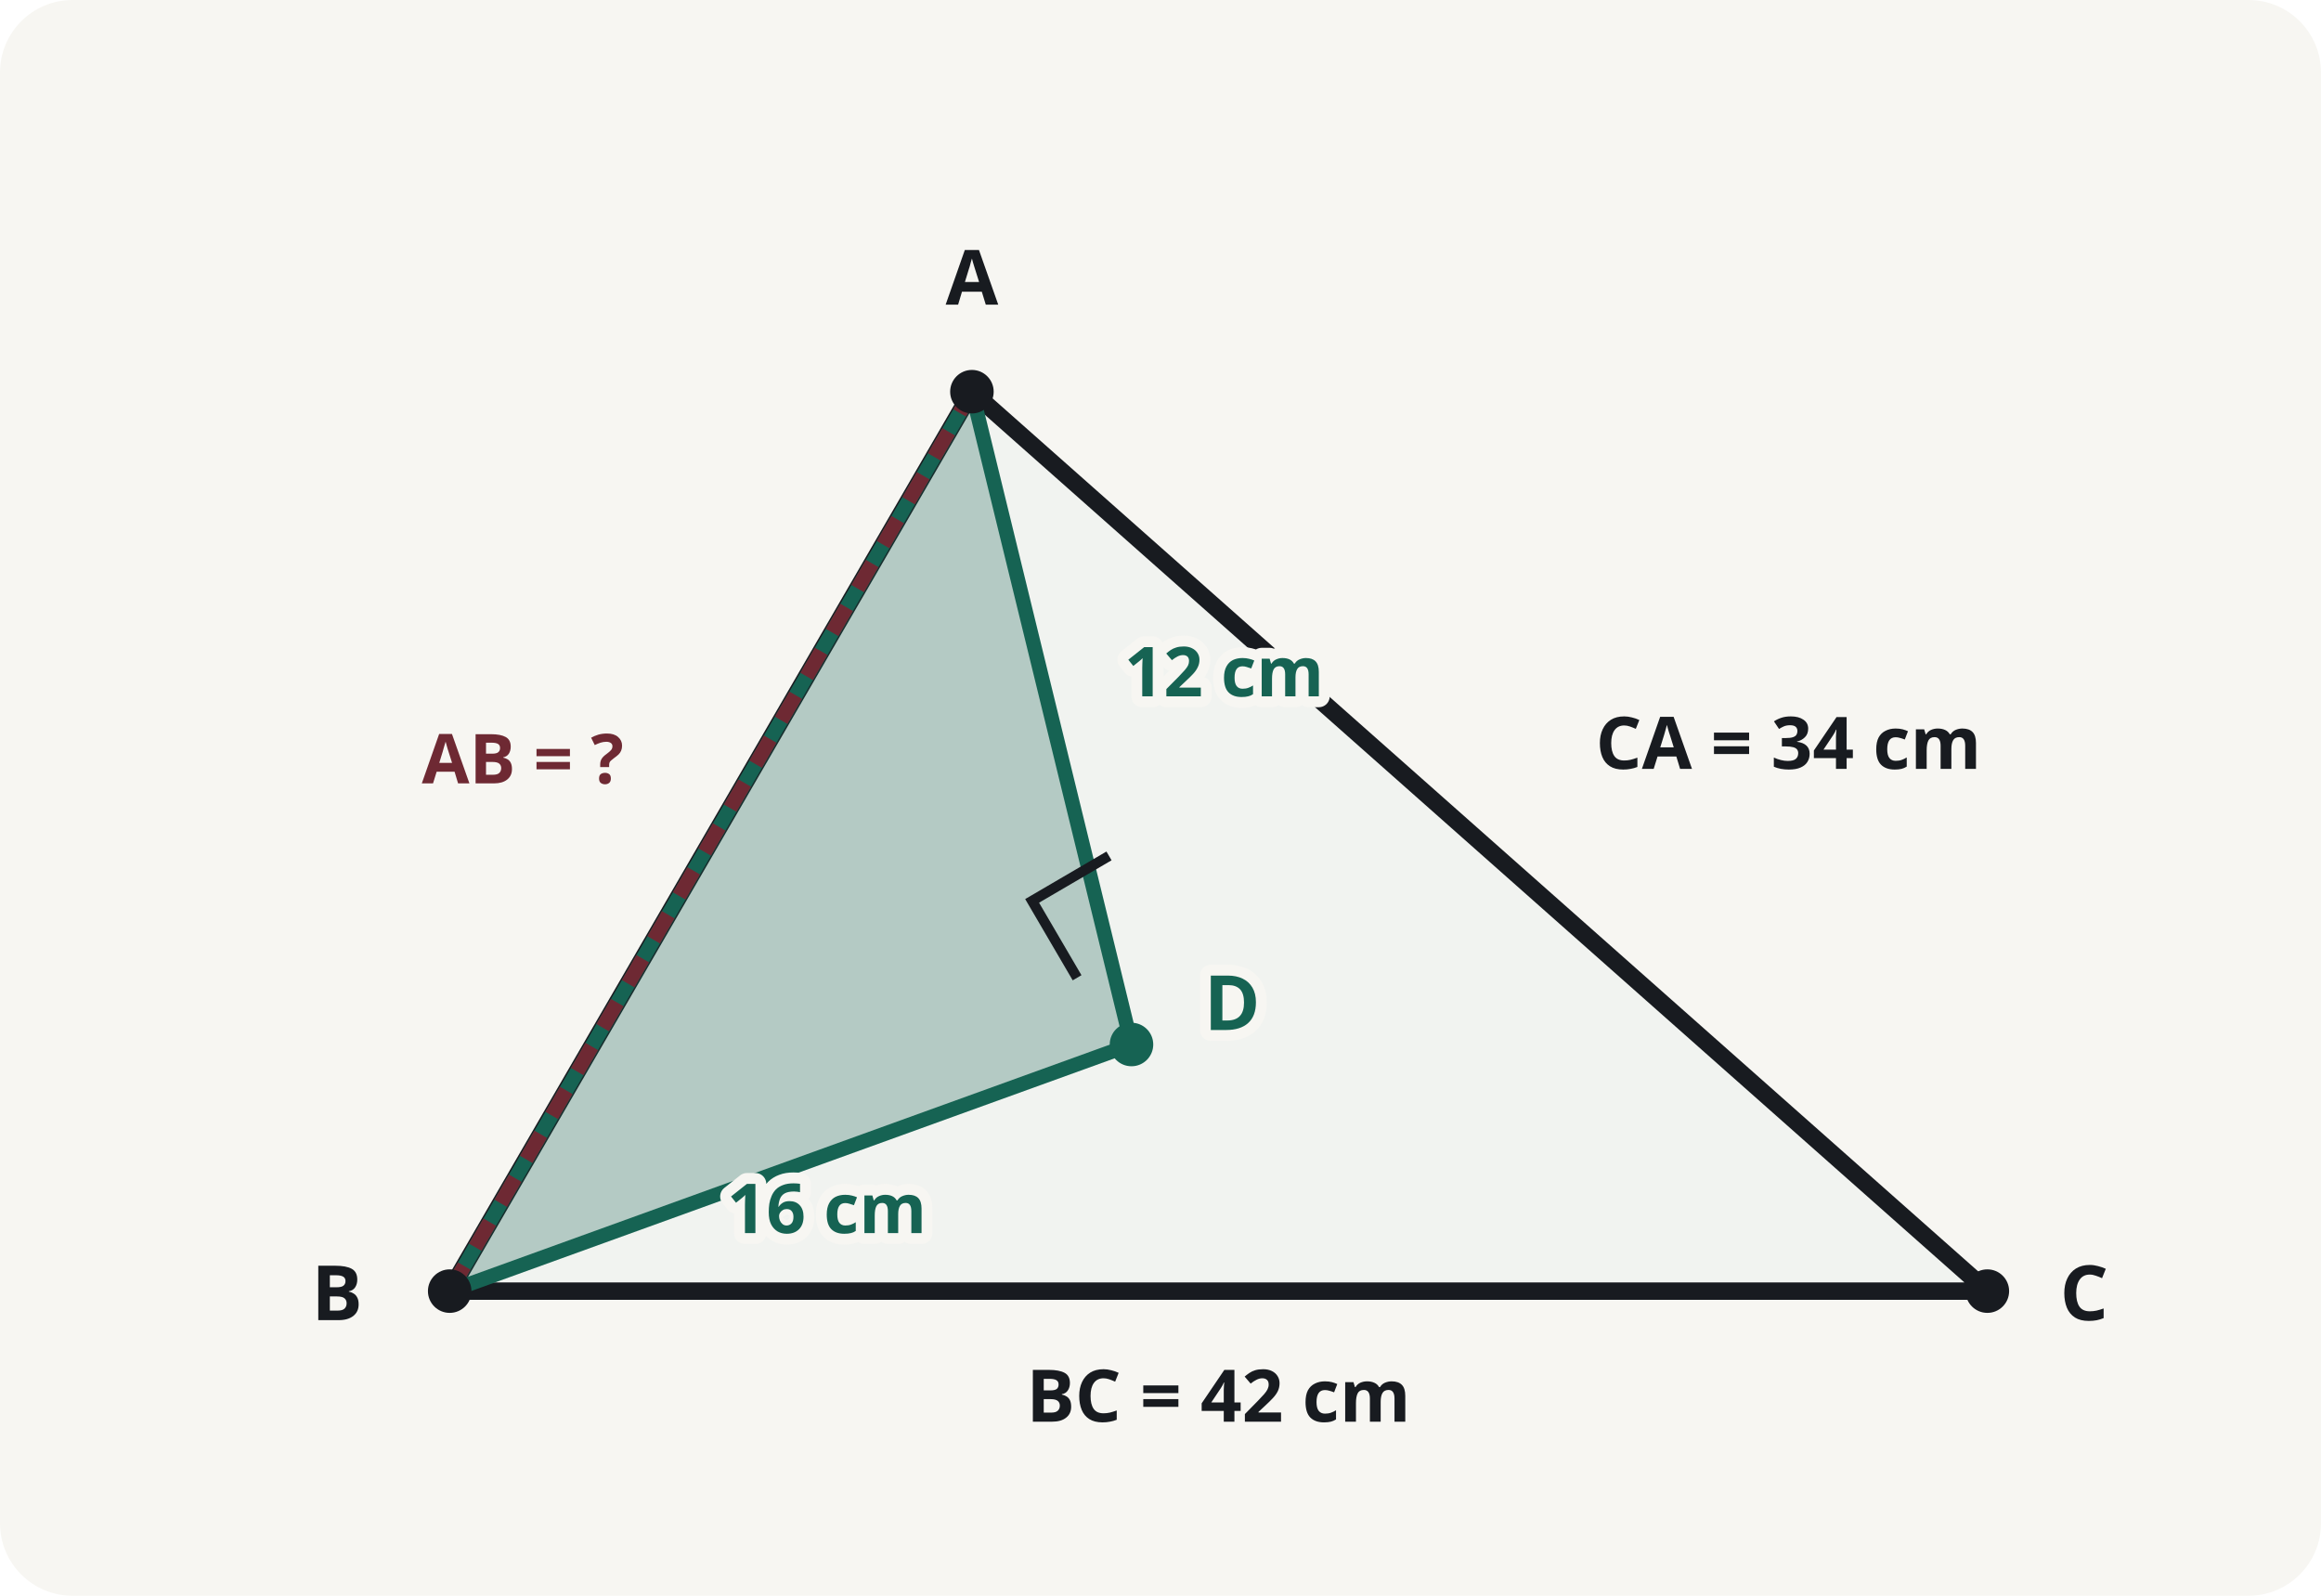
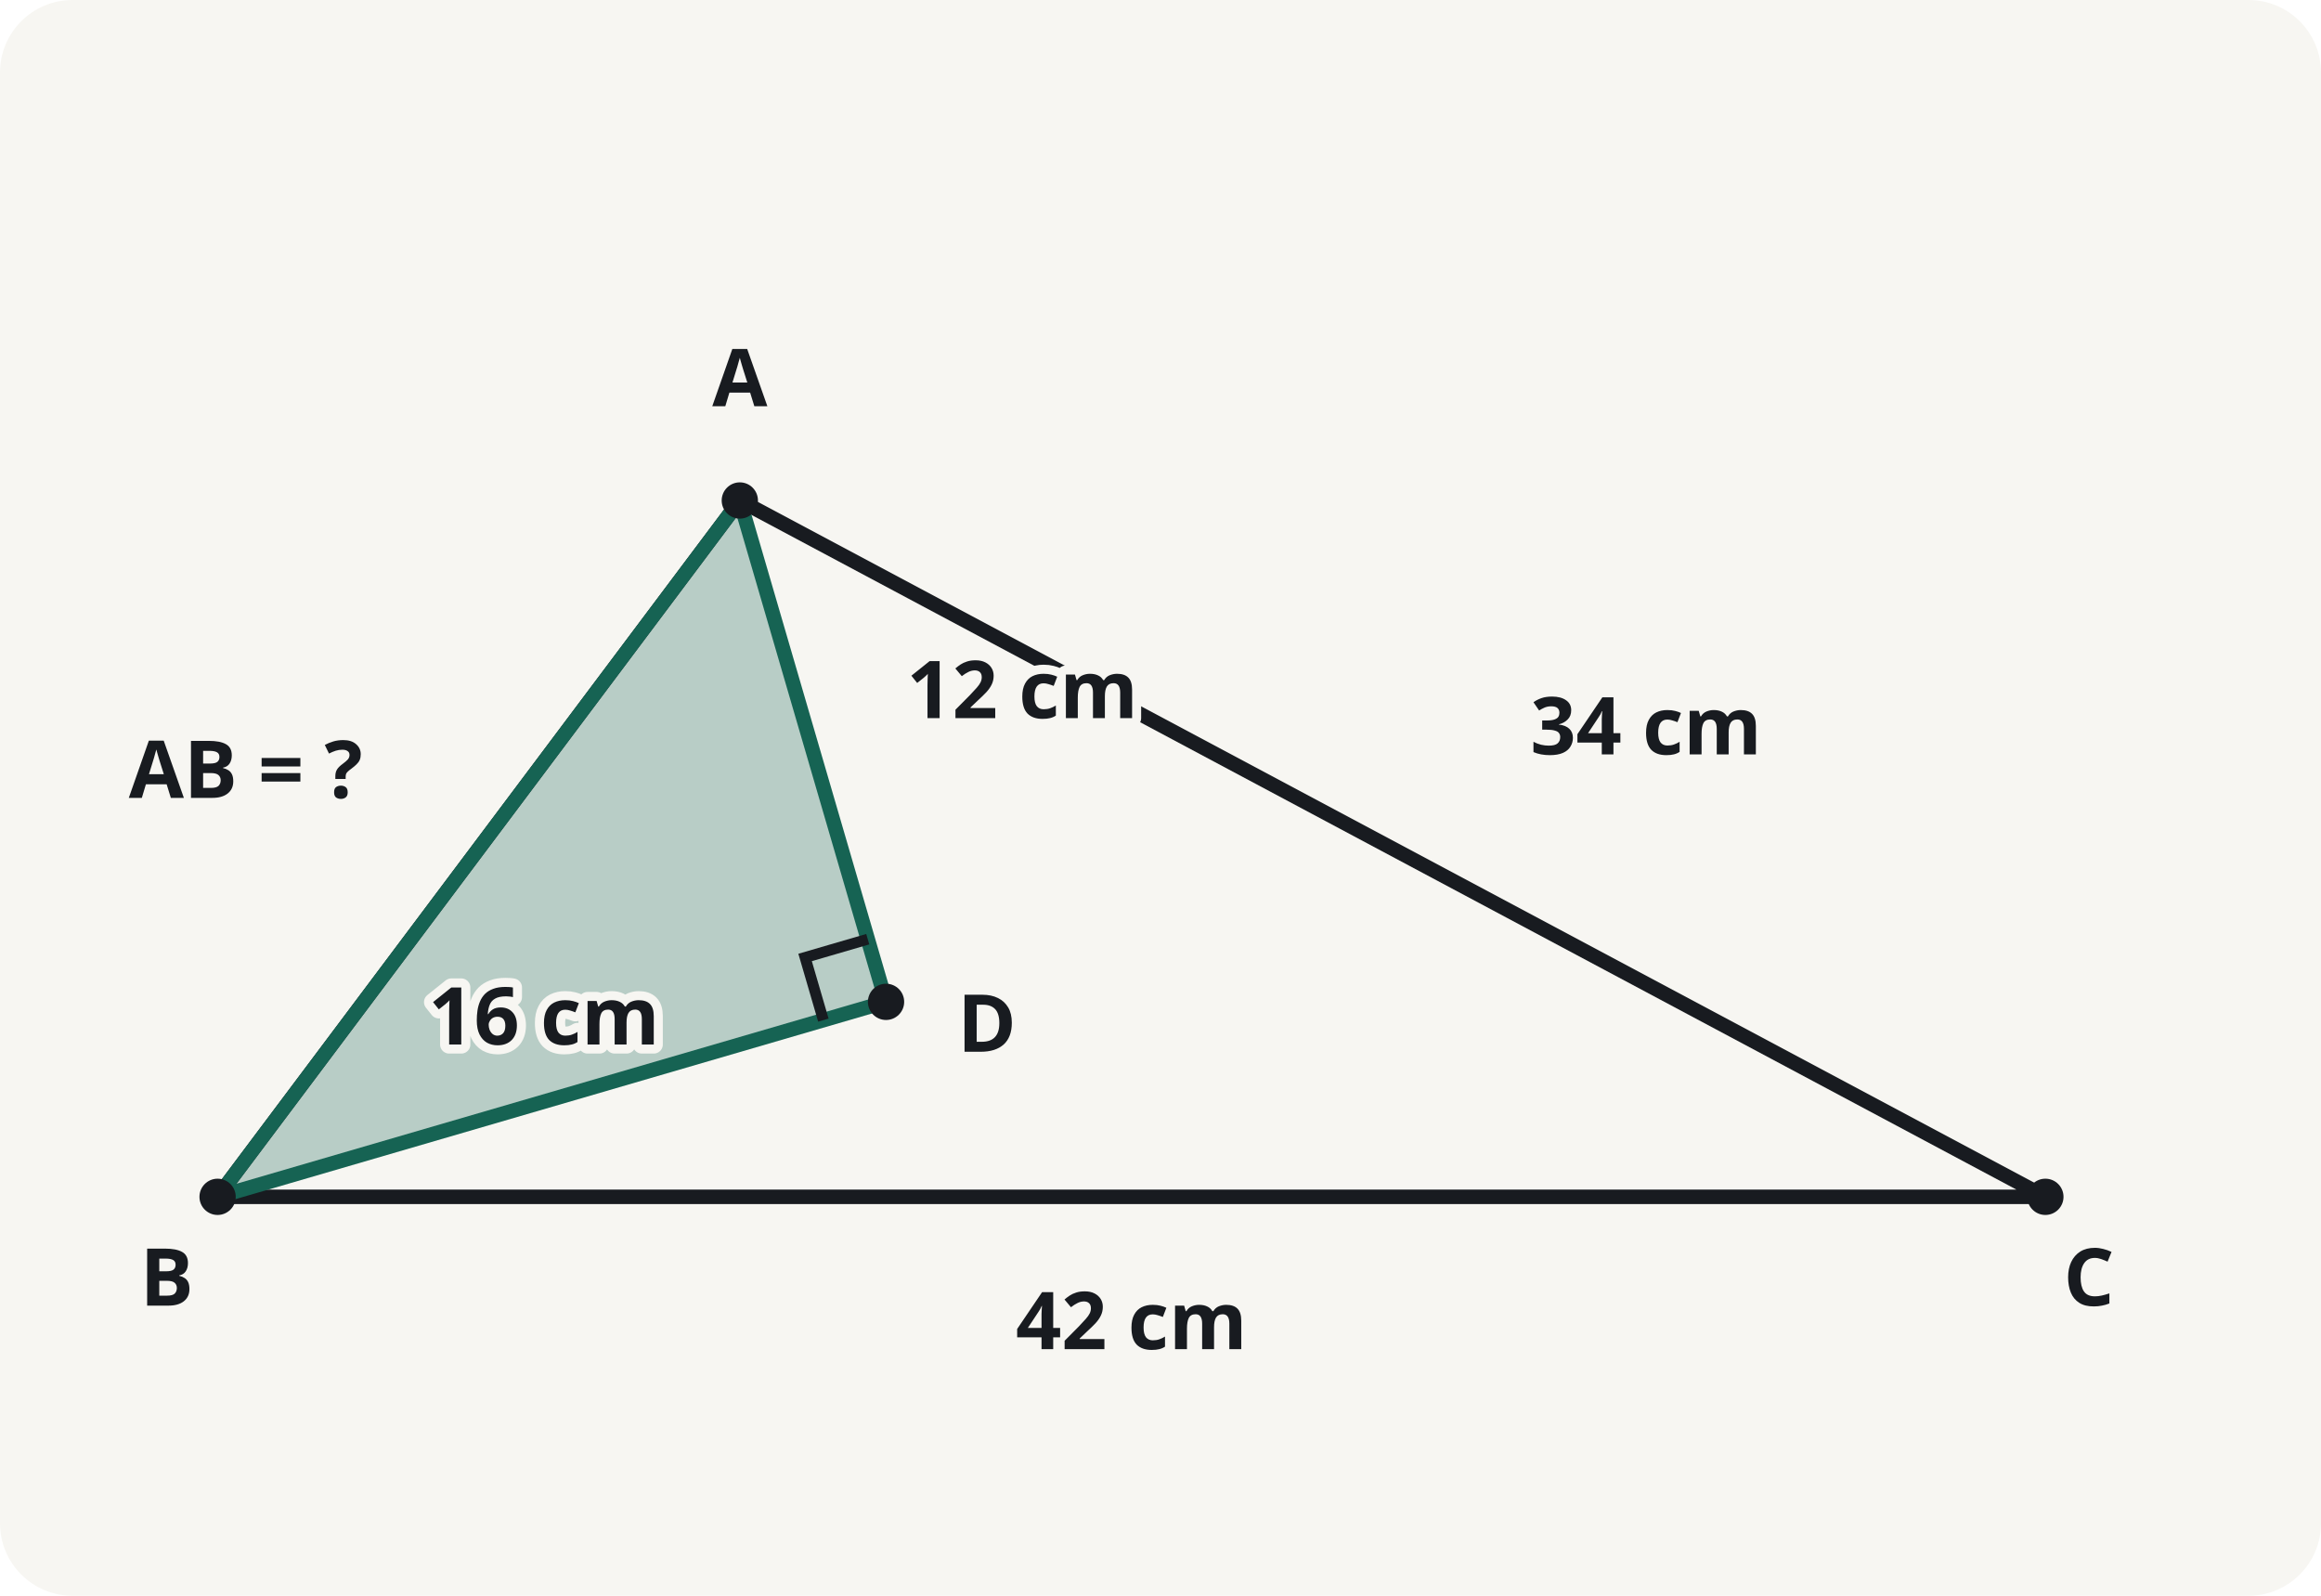
<svg xmlns="http://www.w3.org/2000/svg" viewBox="0 0 320 220" role="img" aria-labelledby="t desc">
-   <style>text{paint-order:stroke;stroke:#F7F6F2;stroke-width:3px;stroke-linejoin:round;}</style>
+   <style>text{paint-order:stroke;stroke:#F7F6F2;stroke-width:2.5px;stroke-linejoin:round;font-family:system-ui,sans-serif;font-size:11px;font-weight:700;}</style>
  <rect width="320" height="220" rx="10" fill="#F7F6F2" />
-   <polygon points="62,178 134,54 274,178" fill="#E6EFEA" fill-opacity="0.35" stroke="#181B20" stroke-width="2.4" stroke-linejoin="round" />
-   <polygon points="62,178 134,54 156,144" fill="#166353" fill-opacity="0.28" stroke="#166353" stroke-width="2" stroke-linejoin="round" />
-   <line x1="62" y1="178" x2="134" y2="54" stroke="#6E2933" stroke-width="2" stroke-dasharray="4 3" />
-   <path d="M148.5,134.8 L142.3,124.2 L152.9,118.0" fill="none" stroke="#181B20" stroke-width="1.4" />
-   <circle cx="62" cy="178" r="3" fill="#181B20" />
-   <circle cx="134" cy="54" r="3" fill="#181B20" />
-   <circle cx="274" cy="178" r="3" fill="#181B20" />
-   <circle cx="156" cy="144" r="3" fill="#166353" />
-   <text x="50" y="182" font-family="system-ui,sans-serif" font-size="10.5" font-weight="700" text-anchor="end" fill="#181B20">B</text>
-   <text x="134" y="42" font-family="system-ui,sans-serif" font-size="10.5" font-weight="700" text-anchor="middle" fill="#181B20">A</text>
-   <text x="284" y="182" font-family="system-ui,sans-serif" font-size="10.5" font-weight="700" text-anchor="start" fill="#181B20">C</text>
-   <text x="166" y="142" font-family="system-ui,sans-serif" font-size="10.5" font-weight="700" text-anchor="start" fill="#166353">D</text>
-   <text x="168" y="196" font-family="system-ui,sans-serif" font-size="10" font-weight="700" text-anchor="middle" fill="#181B20">BC = 42 cm</text>
-   <text x="220" y="106" font-family="system-ui,sans-serif" font-size="10" font-weight="700" text-anchor="start" fill="#181B20">CA = 34 cm</text>
-   <text x="155" y="96" font-family="system-ui,sans-serif" font-size="9.5" font-weight="700" text-anchor="start" fill="#166353">12 cm</text>
-   <text x="114" y="170" font-family="system-ui,sans-serif" font-size="9.5" font-weight="700" text-anchor="middle" fill="#166353">16 cm</text>
-   <text x="86" y="108" font-family="system-ui,sans-serif" font-size="9.5" font-weight="700" text-anchor="end" fill="#6E2933">AB = ?</text>
+   <polygon points="102,69 30,165 282,165" fill="none" stroke="#181B20" stroke-width="2" stroke-linejoin="round" />
+   <polygon points="102,69 30,165 122.16,138.12" fill="#166353" fill-opacity=".28" stroke="#166353" stroke-width="2" stroke-linejoin="round" />
+   <path d="M119.64,129.48 L111,132 L113.52,140.64" fill="none" stroke="#181B20" stroke-width="1.5" />
+   <g fill="#181B20">
+     <circle id="A" cx="102" cy="69" r="2.5" />
+     <circle id="B" cx="30" cy="165" r="2.5" />
+     <circle id="C" cx="282" cy="165" r="2.5" />
+     <circle id="D" cx="122.16" cy="138.12" r="2.5" />
+     <text x="102" y="56" text-anchor="middle">A</text>
+     <text x="23" y="180" text-anchor="middle">B</text>
+     <text x="288" y="180" text-anchor="middle">C</text>
+     <text x="132" y="145">D</text>
+     <text x="156" y="186" text-anchor="middle">42 cm</text>
+     <text x="211" y="104">34 cm</text>
+     <text x="125" y="99">12 cm</text>
+     <text x="75" y="144" text-anchor="middle">16 cm</text>
+     <text x="50" y="110" text-anchor="end">AB = ?</text>
+   </g>
</svg>
